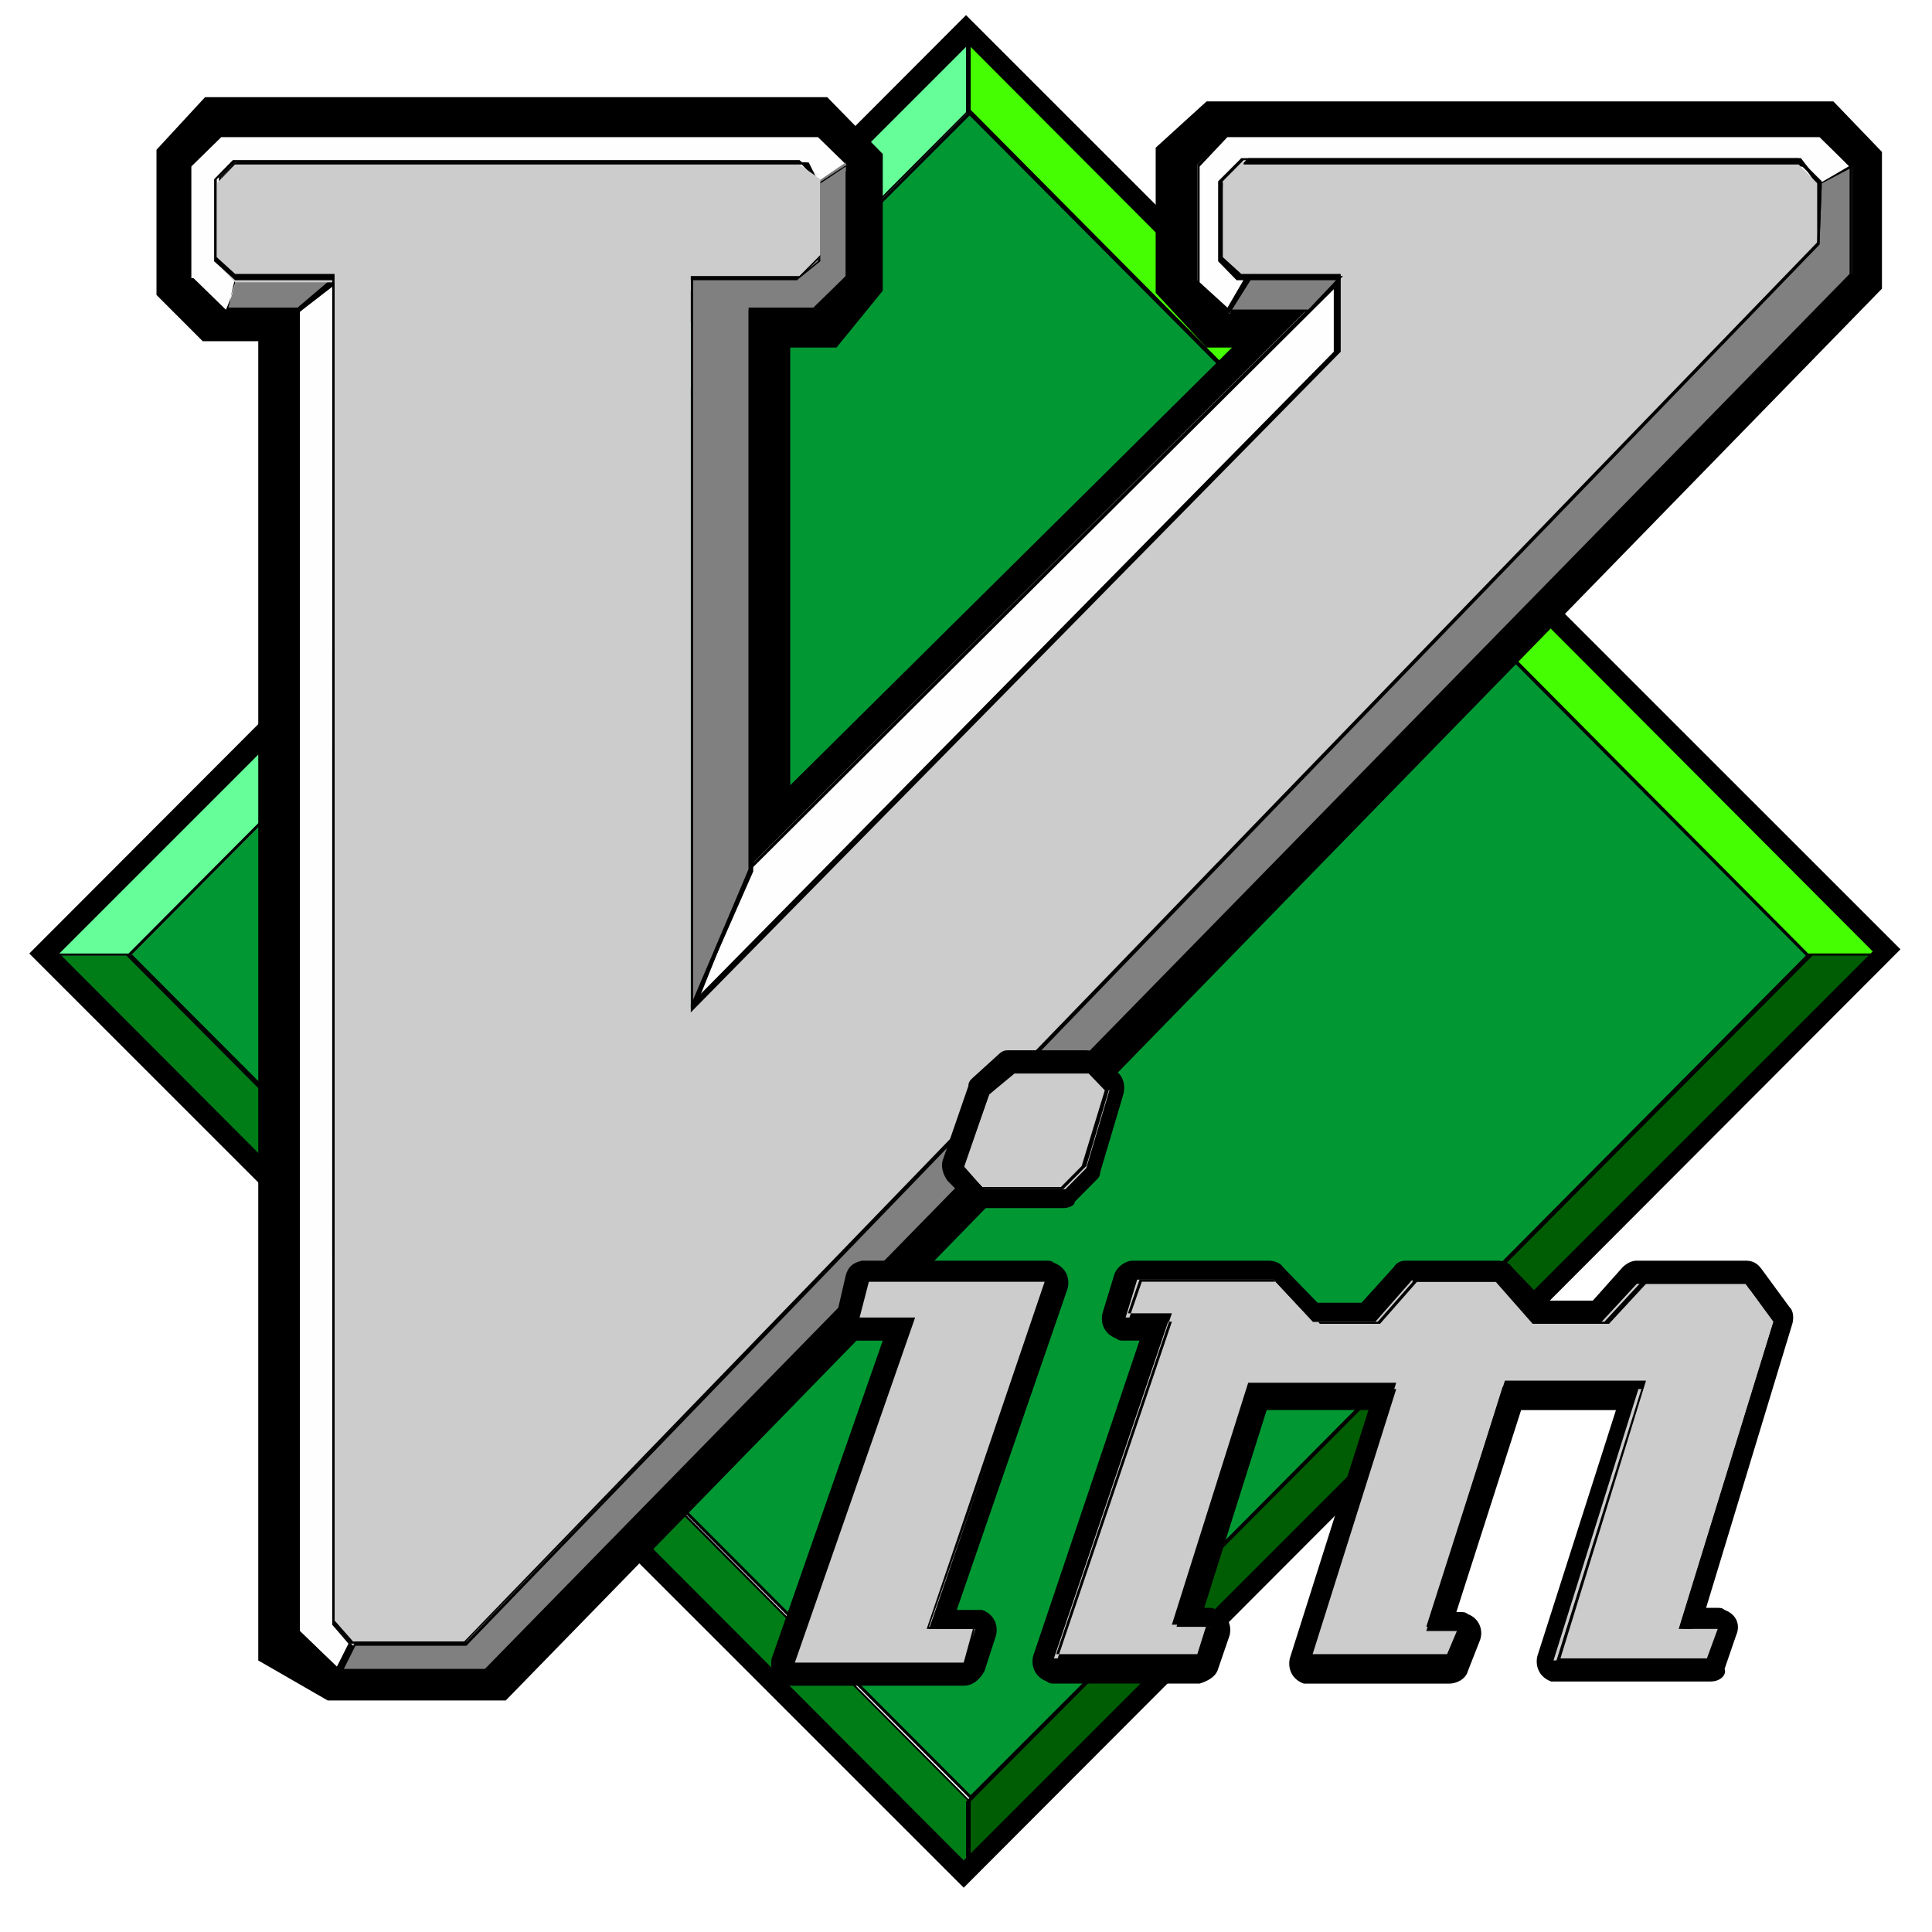
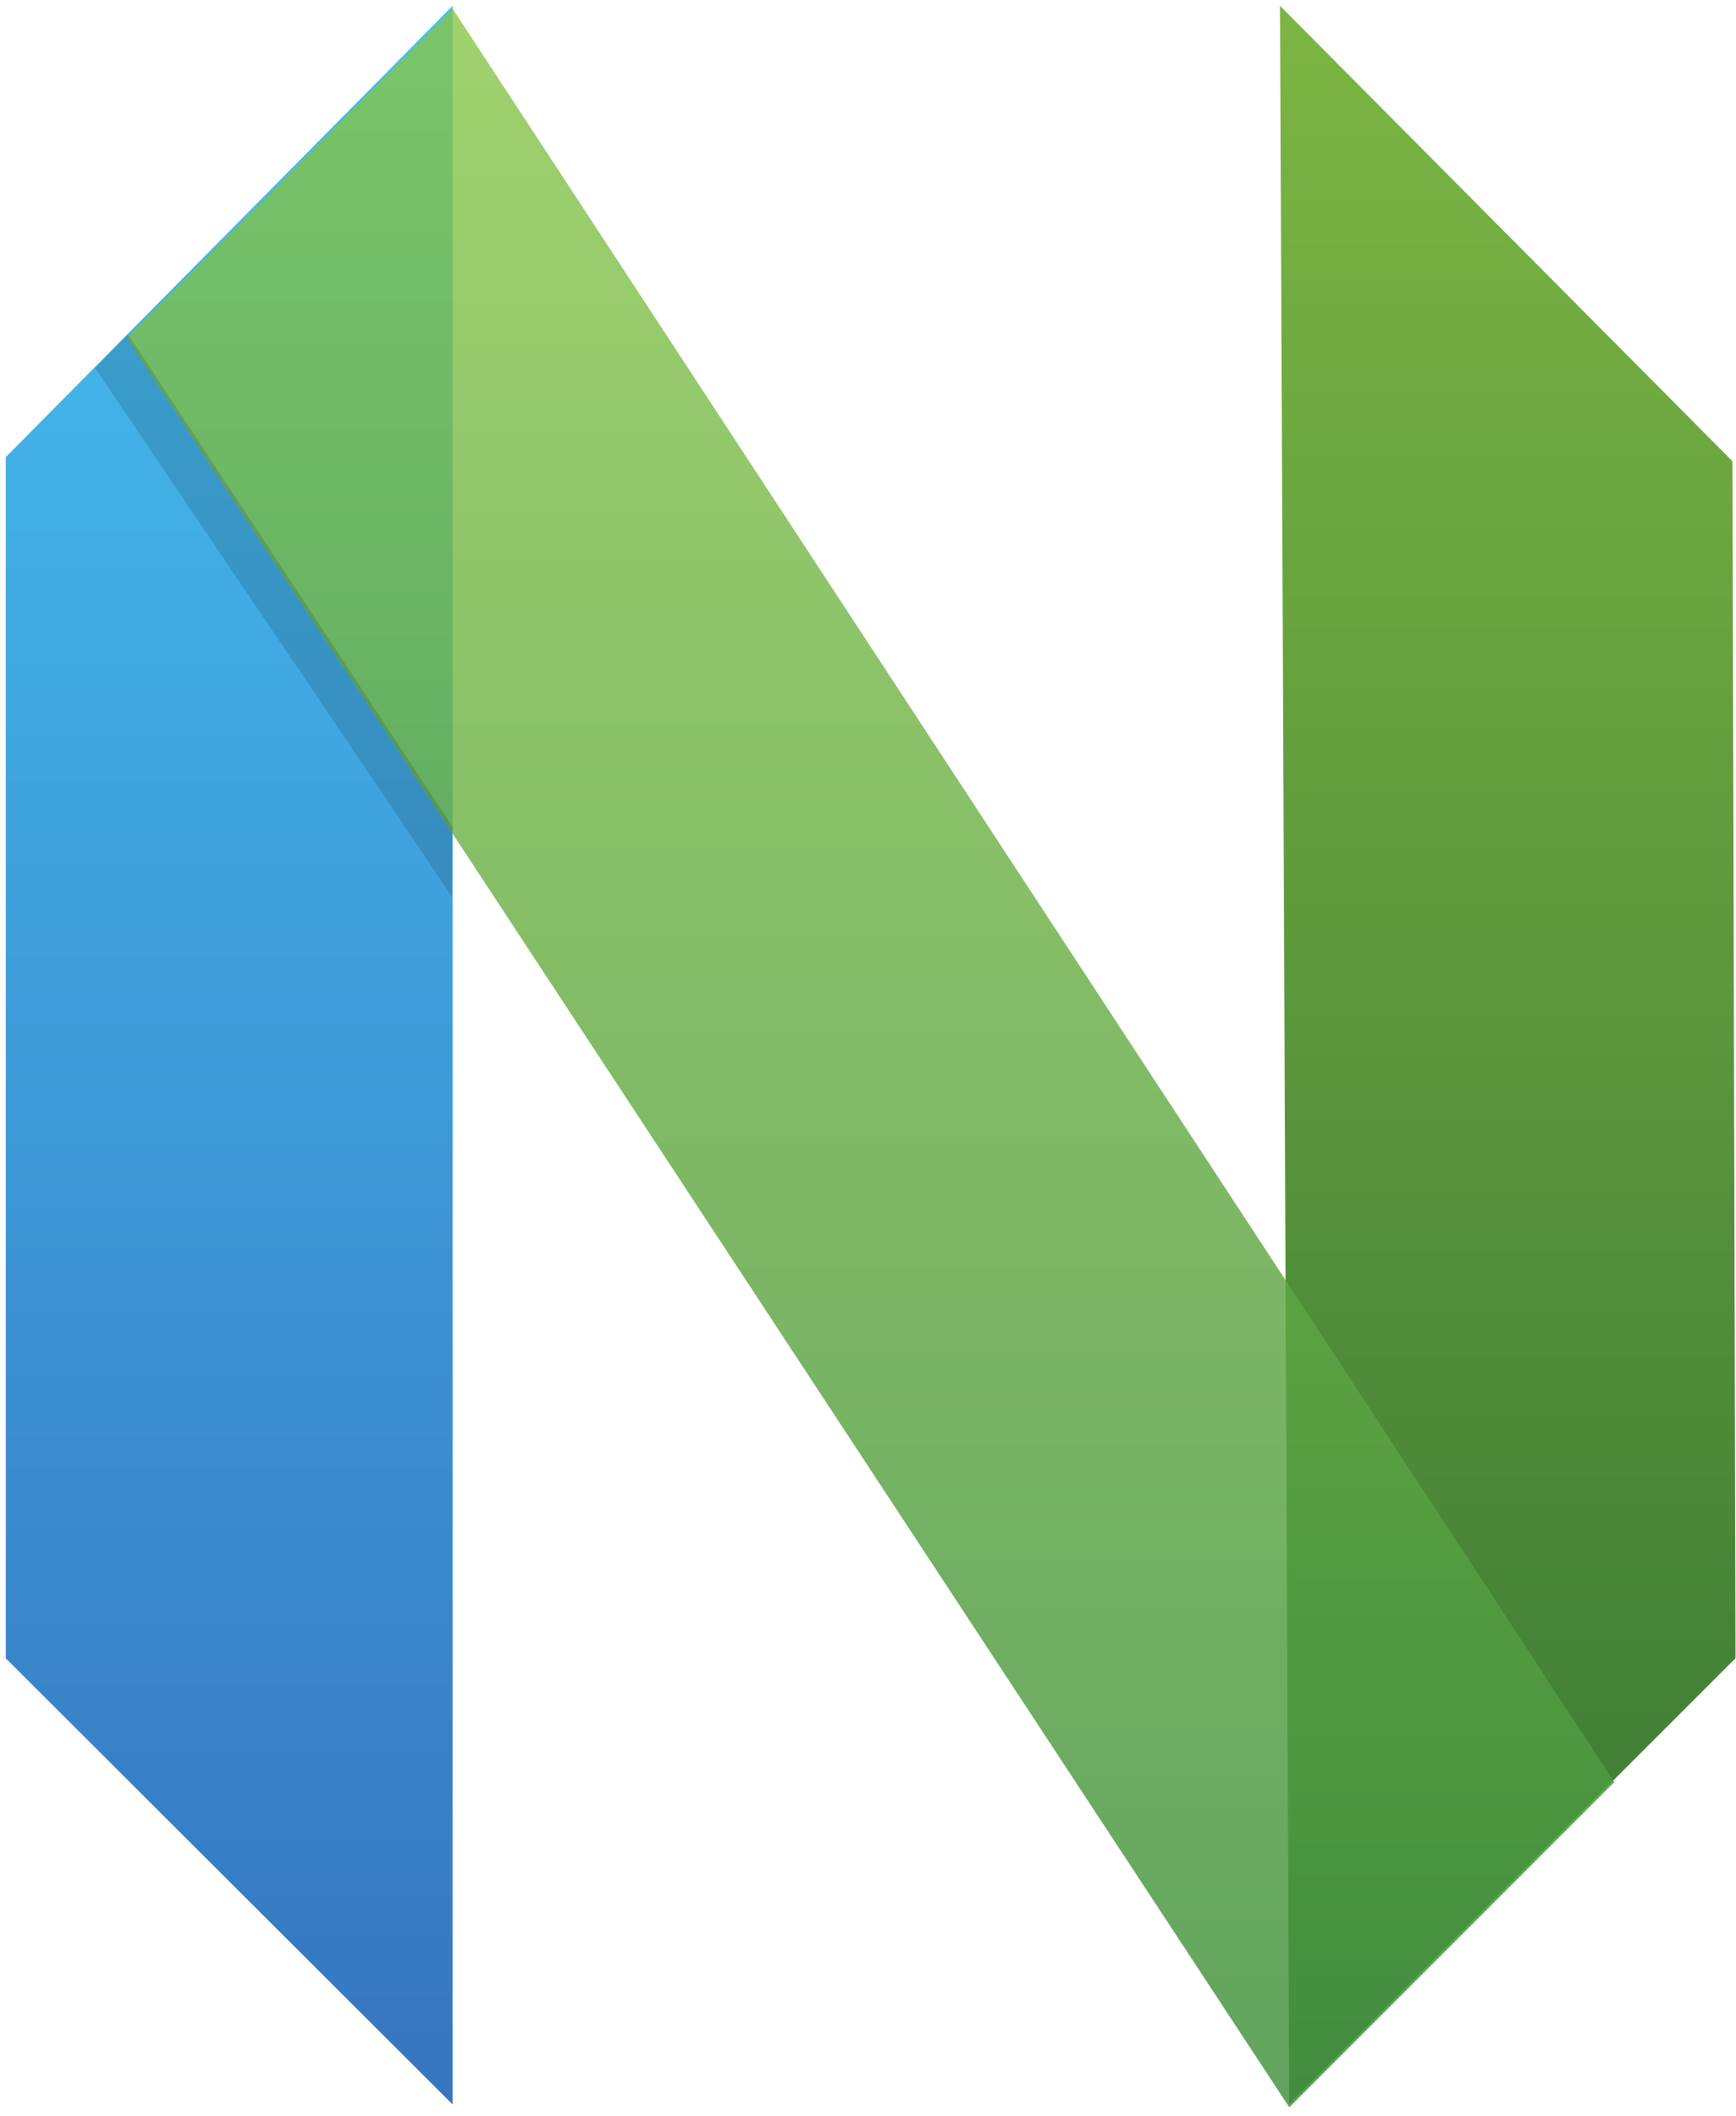
- <svg xmlns="http://www.w3.org/2000/svg" xmlns:xlink="http://www.w3.org/1999/xlink" viewBox="0 0 128 128">
-   <path fill="#019833" d="M64.461 7.136L8.529 63.173l55.779 55.898 56.085-56.037L64.461 7.136z" />
-   <path d="M64.308 119.211L8.376 63.174l.153-.139L64.614 6.858l55.932 56.037-.153.139-56.085 56.177zM8.682 63.174l55.626 55.759 55.932-55.898L64.614 7.276 8.682 63.174z" />
-   <path fill="#66FE98" d="M64.308 7.275V2.396L3.319 63.452h5.21L64.308 7.275z" />
-   <path d="M8.529 63.452H3.012l.153-.139L64.307 2.118v5.158L8.528 63.453zm-4.904-.139h4.75L64.154 7.276v-4.6L3.625 63.314z" />
-   <path fill="#45FE02" d="M64.154 7.275V2.396l60.989 61.056h-5.21L64.154 7.275z" />
-   <path d="M125.297 63.452h-5.517L64.001 7.415V2.257l.153.139 61.142 61.056zm-5.363-.139h4.75L64.308 2.675v4.6l55.626 56.037z" />
-   <path fill="#017D17" d="M64.308 119.35v4.879L3.319 63.313h5.21l55.779 56.037z" />
-   <path d="M64.308 124.508l-.153-.139L3.013 63.174H8.53l55.779 56.177v5.158zM3.625 63.313l60.529 60.638v-4.6L8.375 63.314h-4.75z" />
-   <path d="M33.507 112.659H21.708l-4.597-2.649V22.608h-3.678l-3.065-3.067V9.923l3.218-3.485h41.221l3.678 3.764v9.061l-3.065 3.764h-3.065v28.995l29.269-28.995h-1.686l-3.371-3.624V9.785l3.371-3.067h41.528l3.218 3.346v9.061L33.507 112.66zm-10.573-4.461h8.735l88.725-91.026v-5.436l-.613-.697H81.625l-.613.558v5.855l.919.976h10.573L47.912 62.477V18.428h5.517l.766-.836v-5.576l-1.073-1.115H15.578l-.766.836v5.994l.46.558h6.436v89.074l1.226.836z" />
-   <path fill="#005D04" d="M64.154 119.35v4.879l60.989-61.056h-5.21L64.154 119.35z" />
-   <path d="M64.001 124.508v-5.158l55.779-56.177h5.517l-.153.139-61.142 61.195zm.306-5.158v4.6l60.529-60.638h-4.75l-55.779 56.037z" />
-   <path d="M63.848 125.065L1.94 63.173 64.002 1.002l61.908 61.892-62.062 62.171zM3.932 63.173l59.916 60.08 60.223-60.219-59.916-60.08L3.932 63.173z" />
-   <path fill="#FEFEFE" d="M54.347 12.294l2.145-1.115-2.299-2.23H14.657l-1.992 1.952v7.667l2.299 2.23 1.073-2.23-1.379-1.394v-5.436l1.073-.976h37.85l.766 1.533z" />
-   <path d="M14.965 20.936l-2.452-2.37v-7.667l2.145-2.091h39.689l2.452 2.37-2.452 1.255-.919-1.533h-37.85l-.919.836v5.297l1.379 1.394-1.073 2.509zm-2.145-2.509l2.145 2.091.919-1.952-1.379-1.394v-5.436l1.073-.976h37.85l.919 1.533 1.992-1.115-2.145-2.091H14.658l-1.992 1.952v7.388z" />
-   <path d="M30.748 108.895h-7.509l-1.226-1.255V18.566h-6.436l-1.379-1.255v-5.436l1.226-1.255h37.544l1.379 1.115v5.297l-1.532 1.533h-7.049v47.952l42.6-43.213v-4.739H81.93l-1.226-1.255v-5.297l1.532-1.533h36.931l1.532 1.533v4.182l-89.951 92.699zm-7.355-.139h7.355l89.645-92.699v-4.043l-1.379-1.394H82.39l-1.379 1.394v5.018l1.226 1.115h6.589v5.158l-43.06 43.771V18.287h7.202l1.379-1.394v-5.158l-1.226-.976H15.577l-1.226 1.115v5.158l1.226 1.115h6.589v89.214l1.226 1.394z" />
-   <path fill="#FEFEFE" d="M22.014 18.288v89.214l1.226 1.255-.919 1.673-2.605-2.509V20.659l2.299-2.37z" />
-   <path d="M22.32 110.847l-2.758-2.649V20.657l2.605-2.509v89.493l1.226 1.394-1.073 1.812zm-2.452-2.788l2.452 2.37.766-1.533-1.073-1.255V18.567l-2.145 2.091v87.402z" />
-   <path fill="gray" d="M15.731 18.288l-.613 2.091h4.75l2.605-2.091H15.73z" />
-   <path d="M19.868 20.657h-4.904l.766-2.37h7.202l-3.065 2.37zm-4.75-.279h4.597l2.299-1.952h-6.436l-.46 1.952z" />
-   <g>
-     <path fill="#FEFEFE" d="M81.47 20.797l1.073-2.23-1.532-1.394v-4.739l1.686-1.812h36.471l1.379 1.812 1.992-1.394-1.992-2.091H81.318l-1.992 1.952v7.667l2.145 2.23M49.597 57.459l-3.831 9.2 43.06-43.213v-5.158l-39.229 39.17z" />
-     <path d="M45.919 66.937l-.153-.139 3.831-9.34 39.382-39.31v5.436l-43.06 43.352zm3.831-9.34l-3.524 8.782 42.6-42.795v-4.879L49.75 57.597zm31.72-36.801l-.153-.139-1.992-1.952v-7.806l1.992-2.091h39.382l2.145 2.37-2.145 1.533-1.379-1.952H82.696l-1.686 1.673v4.739l1.532 1.394-1.073 2.23zm-1.992-2.091l1.992 1.812.919-1.952-1.532-1.394v-4.879l1.839-1.812h36.624l1.379 1.812 1.839-1.255-1.992-1.952H81.317l-1.839 1.952v7.667z" />
-   </g>
-   <g>
-     <path fill="gray" d="M54.194 12.015l1.839-1.255v7.527l-2.145 2.23h-4.291v37.08l-3.831 9.2v-48.51h7.049l1.379-1.115v-5.158z" />
-     <path d="M45.919 66.798h-.153v-48.51h7.202l1.226-.976v-5.158l2.145-1.394v7.806l-2.299 2.23h-4.137v36.94l-3.984 9.061zm0-48.371V66.24l3.678-8.643V20.378h4.291l2.145-2.091v-7.249l-1.686 1.115v5.158l-1.379 1.115h-7.049z" />
-   </g>
-   <g>
-     <path xlink:href="#vim-original-path3620" fill="#ccc" d="M82.39 10.621l-1.379 1.394v5.158l1.226 1.255h6.436v5.018L45.766 66.798V18.427h7.049l1.532-1.394v-5.158l-1.379-.976h-37.39l-1.226 1.255v5.297l1.226 1.255h6.589v89.074l1.226 1.255h7.355l89.798-92.699v-4.043l-1.379-1.394H82.39z" />
-     <path d="M30.748 108.895h-7.509l-1.226-1.255V18.566h-6.436l-1.379-1.255v-5.436l1.226-1.255h37.544l1.379 1.115v5.297l-1.532 1.533h-7.049v47.952l42.6-43.213v-4.739H81.93l-1.226-1.255v-5.297l1.532-1.533h36.931l1.532 1.533v4.182l-89.951 92.699zm-7.355-.139h7.355l89.645-92.699v-4.043l-1.379-1.394H82.39l-1.379 1.394v5.018l1.226 1.115h6.589v5.158l-43.06 43.771V18.287h7.202l1.379-1.394v-5.158l-1.226-.976H15.577l-1.226 1.115v5.158l1.226 1.115h6.589v89.214l1.226 1.394z" />
-   </g>
-   <g>
-     <path fill="gray" d="M120.7 12.154l1.992-1.115v7.109l-90.411 92.559h-9.654l.919-1.812h7.355l89.645-92.699.153-4.043z" />
-     <path d="M32.281 110.847h-9.807l1.073-2.091h7.355l89.491-92.559.153-4.043 2.145-1.255v7.527l-90.411 92.42zm-9.501-.279h9.348l90.411-92.42v-6.97l-1.839.976-.153 4.043-89.645 92.838h-7.355l-.766 1.533z" />
-   </g>
-   <g>
-     <path fill="gray" d="M88.673 18.427l-1.992 2.091h-5.21l1.226-2.091h5.976z" />
-     <path d="M86.681 20.657h-5.517l1.379-2.37h6.436l-2.299 2.37zm-5.057-.139h5.057l1.839-1.952h-5.67l-1.226 1.952z" />
-   </g>
-   <g>
-     <path fill="#ccc" d="M67.219 70.561s-.153 0-.153.139l-1.686 1.533-.153.139-1.686 4.879c0 .139 0 .279.153.418l1.379 1.394c.153.139.153.139.306.139h5.363c.153 0 .153 0 .306-.139l1.379-1.394.153-.139 1.532-5.158c0-.139 0-.279-.153-.418l-1.226-1.115c-.153-.139-.153-.139-.306-.139h-5.21v-.139zm-9.961 13.8c-.153 0-.306.139-.306.279l-.613 2.649c0 .279.153.418.306.558h3.371l-7.815 22.303c0 .279 0 .418.306.558H64c.153 0 .306-.139.46-.279l.766-2.37c0-.279 0-.418-.306-.558h-2.758l7.815-22.582c0-.279 0-.418-.306-.558H57.259zm36.318.139c-.153 0-.153 0-.153.139l-2.299 2.649h-3.831l-2.452-2.649c0-.139-.153-.139-.306-.139h-9.194c-.153 0-.306.139-.306.279l-.766 2.509c0 .279 0 .418.306.558h2.605l-7.509 22.164c0 .279 0 .418.306.558h9.807c.153 0 .306-.139.306-.279l.766-2.091c0-.279 0-.418-.306-.558h-1.839l4.75-15.055h8.581l-5.517 17.564c0 .279 0 .418.306.558h9.347c.153 0 .306-.139.306-.279l.766-1.952c.153-.139 0-.418-.153-.558h-1.839l4.904-15.334h8.275l-5.517 17.564c0 .279 0 .418.306.558h10.267c.153 0 .306-.139.306-.279l.766-2.091c0-.279 0-.418-.306-.558h-2.145l6.13-19.934v-.418l-1.839-2.509c-.153-.139-.153-.139-.306-.139h-7.202c-.153 0-.153 0-.306.139l-2.299 2.509h-3.984l-2.299-2.649c-.153-.139-.153-.139-.306-.139h-6.13v-.139z" />
-     <path d="M63.848 111.683h-11.34c-.153 0-.306 0-.46-.139-.766-.279-1.073-.976-.919-1.673l7.355-21.049h-2.145c-.766-.139-1.226-.976-.919-1.673l.613-2.649c.153-.558.46-.836 1.073-.976h12.259c.153 0 .306 0 .46.139.766.279 1.073.976.919 1.673l-7.355 21.328h1.686c.766.279 1.073.976.919 1.673l-.766 2.37c-.306.558-.766.976-1.379.976zM59.864 86.87h1.379l-7.968 22.861h10.267l.46-1.255h-3.218l7.968-23.14H58.025l-.46 1.533h2.299zm53.48 24.534H102.77c-.766-.279-1.073-.976-.919-1.673l5.21-16.309h-6.283l-4.291 13.382h.306c.153 0 .306 0 .46.139.766.279 1.073 1.115.766 1.812l-.766 1.952c-.153.558-.766.836-1.226.836h-9.654c-.766-.279-1.073-.976-.919-1.673l5.21-16.449h-6.743l-4.137 13.103h.306c.153 0 .306 0 .46.139.766.279 1.073.976.919 1.673l-.766 2.23c-.153.558-.766.836-1.226.976h-9.654c-.153 0-.306 0-.46-.139-.766-.279-1.073-.976-.919-1.673l7.049-20.91H74.42c-.153 0-.306 0-.46-.139-.766-.279-1.073-.976-.919-1.673l.766-2.509c.153-.558.766-.976 1.226-.976h9.041c.306 0 .766.139.919.418l2.299 2.37h2.912l2.145-2.37c.153-.279.46-.418.766-.418h6.129c.306 0 .766.139.919.418l2.145 2.23h3.218l1.992-2.23c.306-.279.613-.418.919-.418h7.202c.46 0 .766.139 1.073.558l1.839 2.509c.306.279.306.836.153 1.255l-5.67 18.679h.766c.153 0 .306 0 .46.139.766.279 1.073.976.766 1.673l-.766 2.23c.153.418-.306.836-.919.836zM77.026 86.87h1.379l-7.662 22.582h8.428l.306-1.115h-2.145l5.363-17.006h10.573l-5.67 18.122h8.122l.306-.836h-2.145l5.517-17.146h10.267l-5.67 18.122h9.041l.46-1.115h-2.452l6.436-20.91-1.532-2.091h-6.743l-2.452 2.649h-4.904l-2.452-2.788h-5.363l-2.452 2.788h-4.597l-2.605-2.788h-8.428l-.46 1.394h1.532zm-6.589-6.83h-5.363c-.306 0-.766-.139-.919-.418l-1.379-1.394c-.306-.418-.46-.976-.306-1.394l1.686-4.879c0-.279.153-.418.306-.558l1.686-1.533c.153-.139.306-.279.613-.279h5.21c.306 0 .613.139.919.418l1.226 1.115c.306.279.46.836.306 1.394L72.89 77.67c0 .279-.153.418-.306.558l-1.379 1.394c0 .279-.46.418-.766.418zm-5.976-2.788l.919.976h4.904l1.073-1.115 1.379-4.739-.766-.697h-4.597l-1.532 1.255-1.379 4.321z" />
-   </g>
-   <g>
-     <path fill="#ccc" d="M67.219 70.98l-1.686 1.533-1.686 4.879 1.379 1.394h5.363l1.379-1.394 1.532-5.158-1.226-1.115h-5.057zm-9.807 13.8l-.613 2.649h3.678l-7.968 22.861h11.34l.766-2.37H61.55l7.968-23.14H57.412zm36.164 0l-2.452 2.788h-4.137l-2.605-2.788h-9.041l-.766 2.509h2.912l-7.662 22.582h9.654l.766-2.091h-2.299l5.057-15.752h9.501l-5.67 17.982h9.194l.766-1.952h-2.299l5.057-16.17h9.041l-5.67 18.122h10.114l.766-2.091h-2.605l6.283-20.352-1.839-2.509h-7.202l-2.452 2.649h-4.444l-2.452-2.788h-5.517z" />
-     <path d="M64.001 110.429H52.355l7.968-22.861h-3.678l.766-2.927H69.67l-8.122 23.14h3.065L64 110.43zm-11.34-.279h11.186l.613-2.23h-3.065l7.815-23H57.564l-.613 2.37h3.678l-7.968 22.861zm60.836 0h-10.42l5.67-18.122h-8.888l-5.057 15.891h2.299l-.919 2.23h-9.501l5.67-17.982h-9.194l-4.904 15.612h2.299l-.766 2.37h-9.807l7.662-22.582h-2.912l.919-2.649h9.194l2.605 2.788h3.984l2.452-2.788h5.976l2.452 2.788h4.291l2.452-2.649h7.355l1.992 2.649-6.283 20.213h2.605l-1.226 2.23zm-10.114-.279h9.961l.766-1.952h-2.605l6.283-20.491-1.839-2.509h-7.202l-2.452 2.649h-4.444l-2.452-2.788h-5.67l-2.452 2.788h-4.291l-2.605-2.788h-8.888l-.766 2.23h2.912l-7.662 22.582h9.348l.613-1.952h-2.299l5.057-16.031h9.807l-5.67 17.982h9.041l.766-1.812h-2.145l5.21-16.309h9.348l-5.67 18.4zM70.437 78.786H64.92l-1.379-1.394 1.839-5.018 1.839-1.533h5.057l1.226 1.255-1.532 5.158-1.532 1.533zm-5.363-.139h5.21l1.379-1.394 1.532-5.018-1.073-1.115h-4.904l-1.686 1.394-1.686 4.739 1.226 1.394z" />
+ <svg xmlns="http://www.w3.org/2000/svg" width="602px" height="734px" viewBox="0 0 602 734" version="1.1">
+   <description>Created with Sketch (http://www.bohemiancoding.com/sketch)</description>
+   <defs>
+     <linearGradient x1="50%" y1="0%" x2="50%" y2="100%" id="linearGradient-1">
+       <stop stop-color="#16B0ED" stop-opacity="0.8" offset="0%" />
+       <stop stop-color="#0F59B2" stop-opacity="0.837" offset="100%" />
+     </linearGradient>
+     <linearGradient x1="50%" y1="0%" x2="50%" y2="100%" id="linearGradient-2">
+       <stop stop-color="#7DB643" offset="0%" />
+       <stop stop-color="#367533" offset="100%" />
+     </linearGradient>
+     <linearGradient x1="50%" y1="0%" x2="50%" y2="100%" id="linearGradient-3">
+       <stop stop-color="#88C649" stop-opacity="0.8" offset="0%" />
+       <stop stop-color="#439240" stop-opacity="0.84" offset="100%" />
+     </linearGradient>
+   </defs>
+   <g id="Page-1" stroke="none" stroke-width="1" fill="none" fill-rule="evenodd">
+     <g id="mark-copy" transform="translate(2, 3)">
+       <path d="M0,155.57 L155,-1 L155,727 L0,572.238 L0,155.57 Z" id="Left---green" fill="url(#linearGradient-1)" />
+       <path d="M443.06,156.982 L600,-1 L596.819,727 L442,572.22 L443.06,156.982 Z" id="Right---blue" fill="url(#linearGradient-2)" transform="translate(521, 363.5) scale(-1, 1) translate(-521, -363.5) " />
+       <path d="M154.986,0 L558,615.19 L445.225,728 L42,114.172 L154.986,0 Z" id="Cross---blue" fill="url(#linearGradient-3)" />
+       <path d="M155,283.832 L154.787,308 L31,124.711 L42.462,113 L155,283.832 Z" id="Shadow" fill-opacity="0.13" fill="#000000" />
+     </g>
  </g>
</svg>
